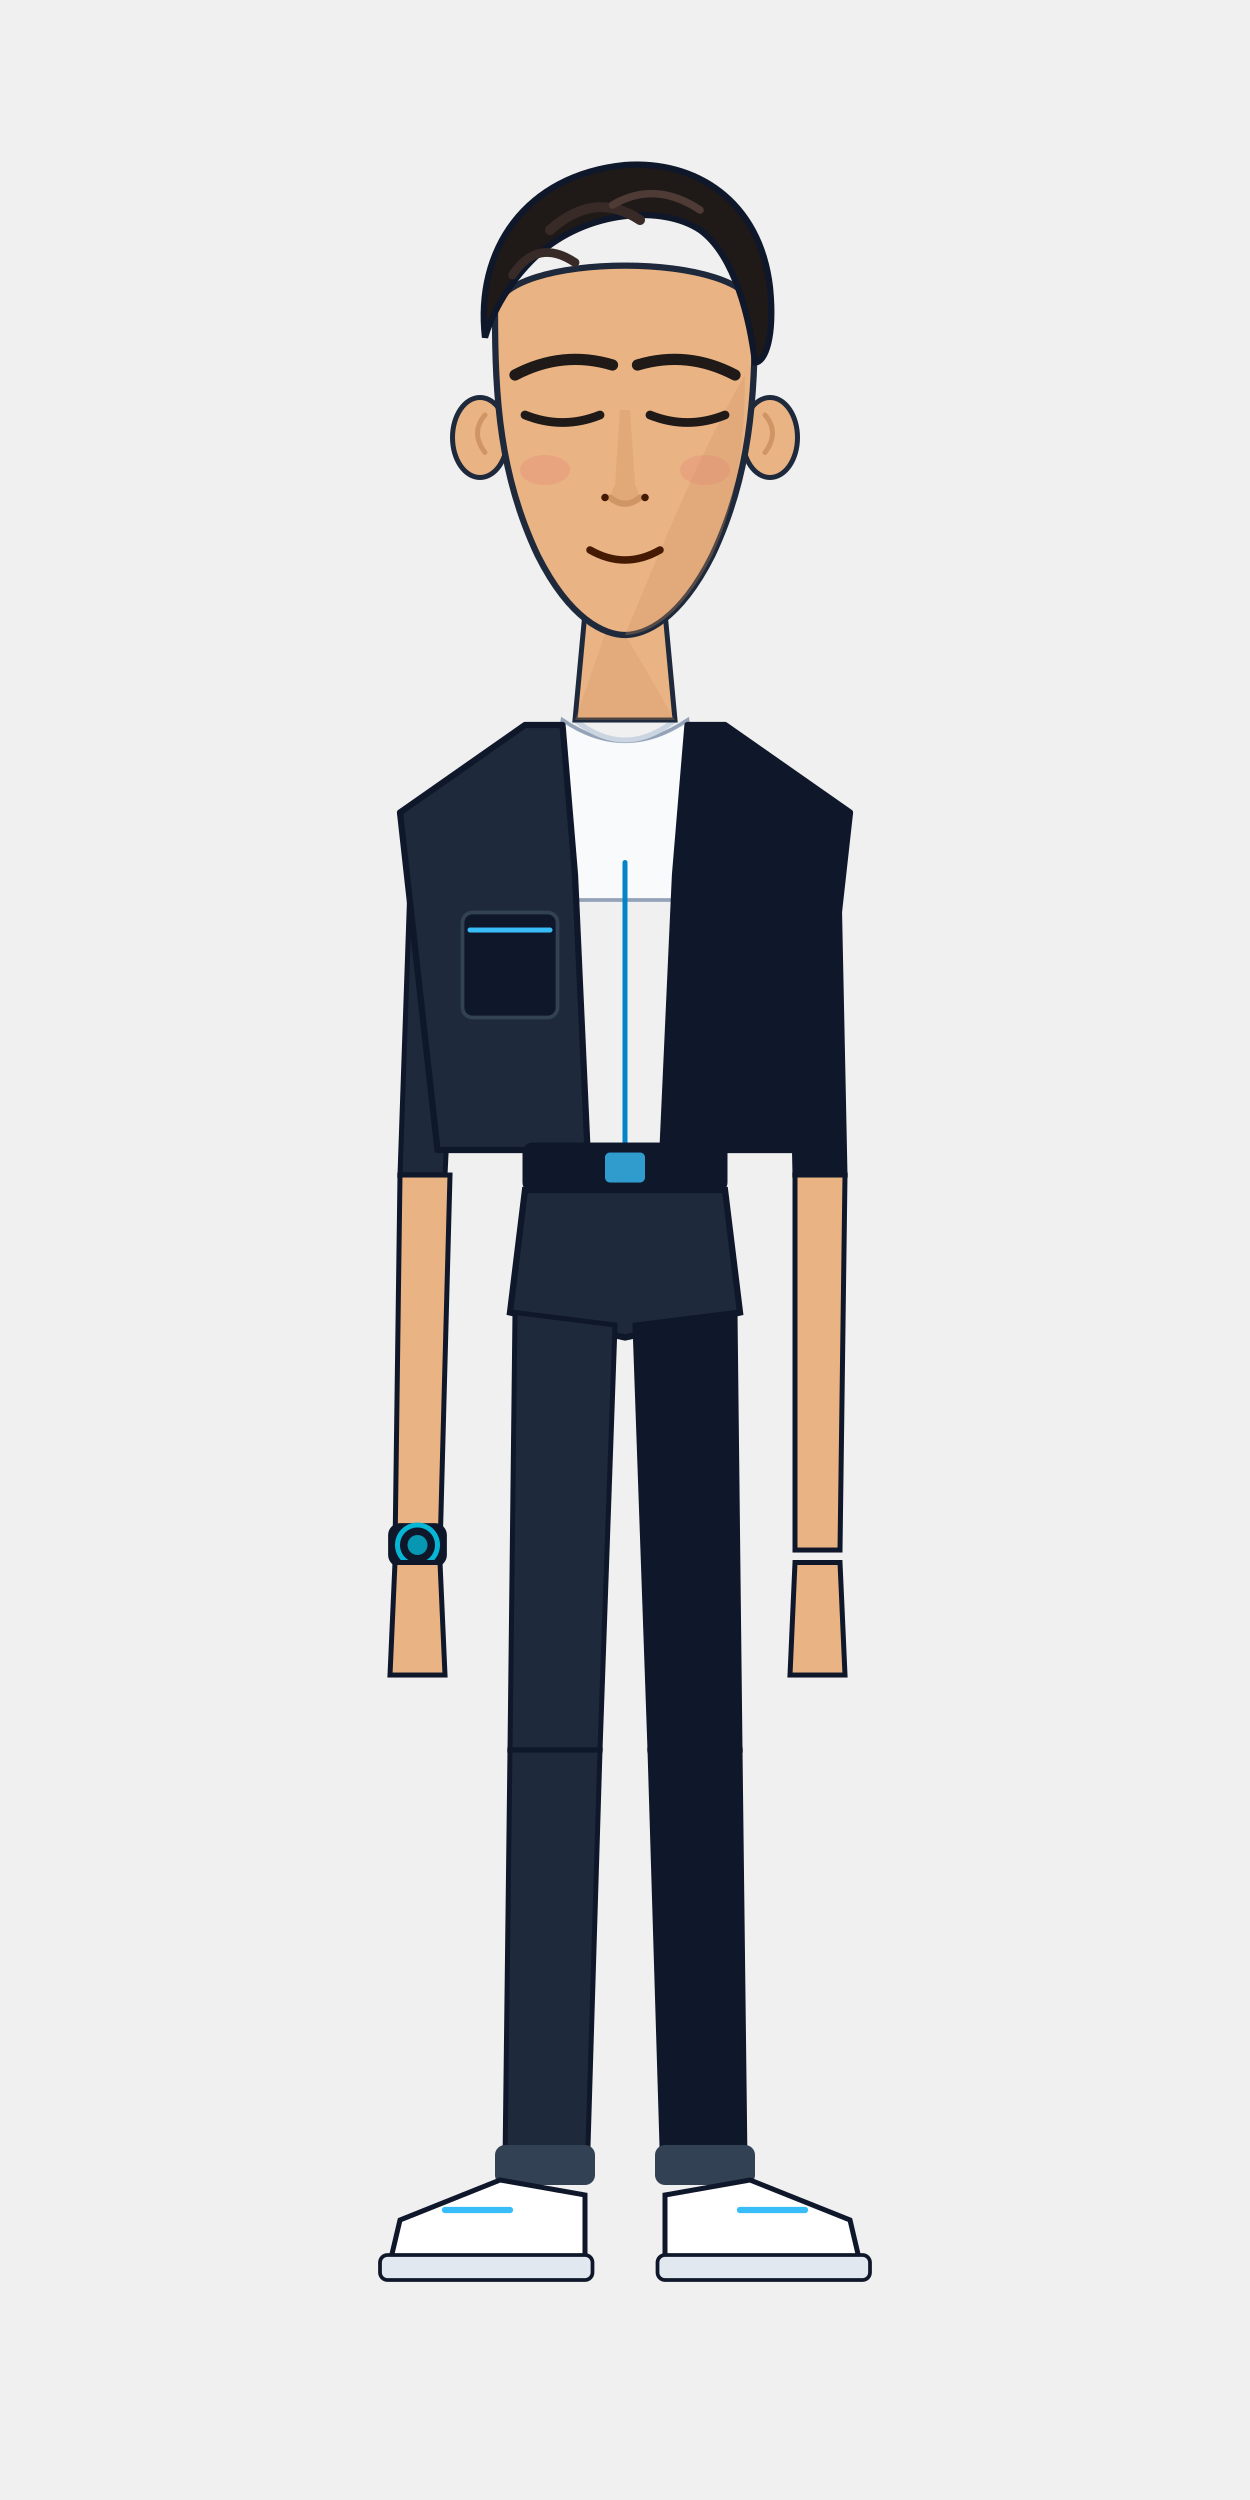
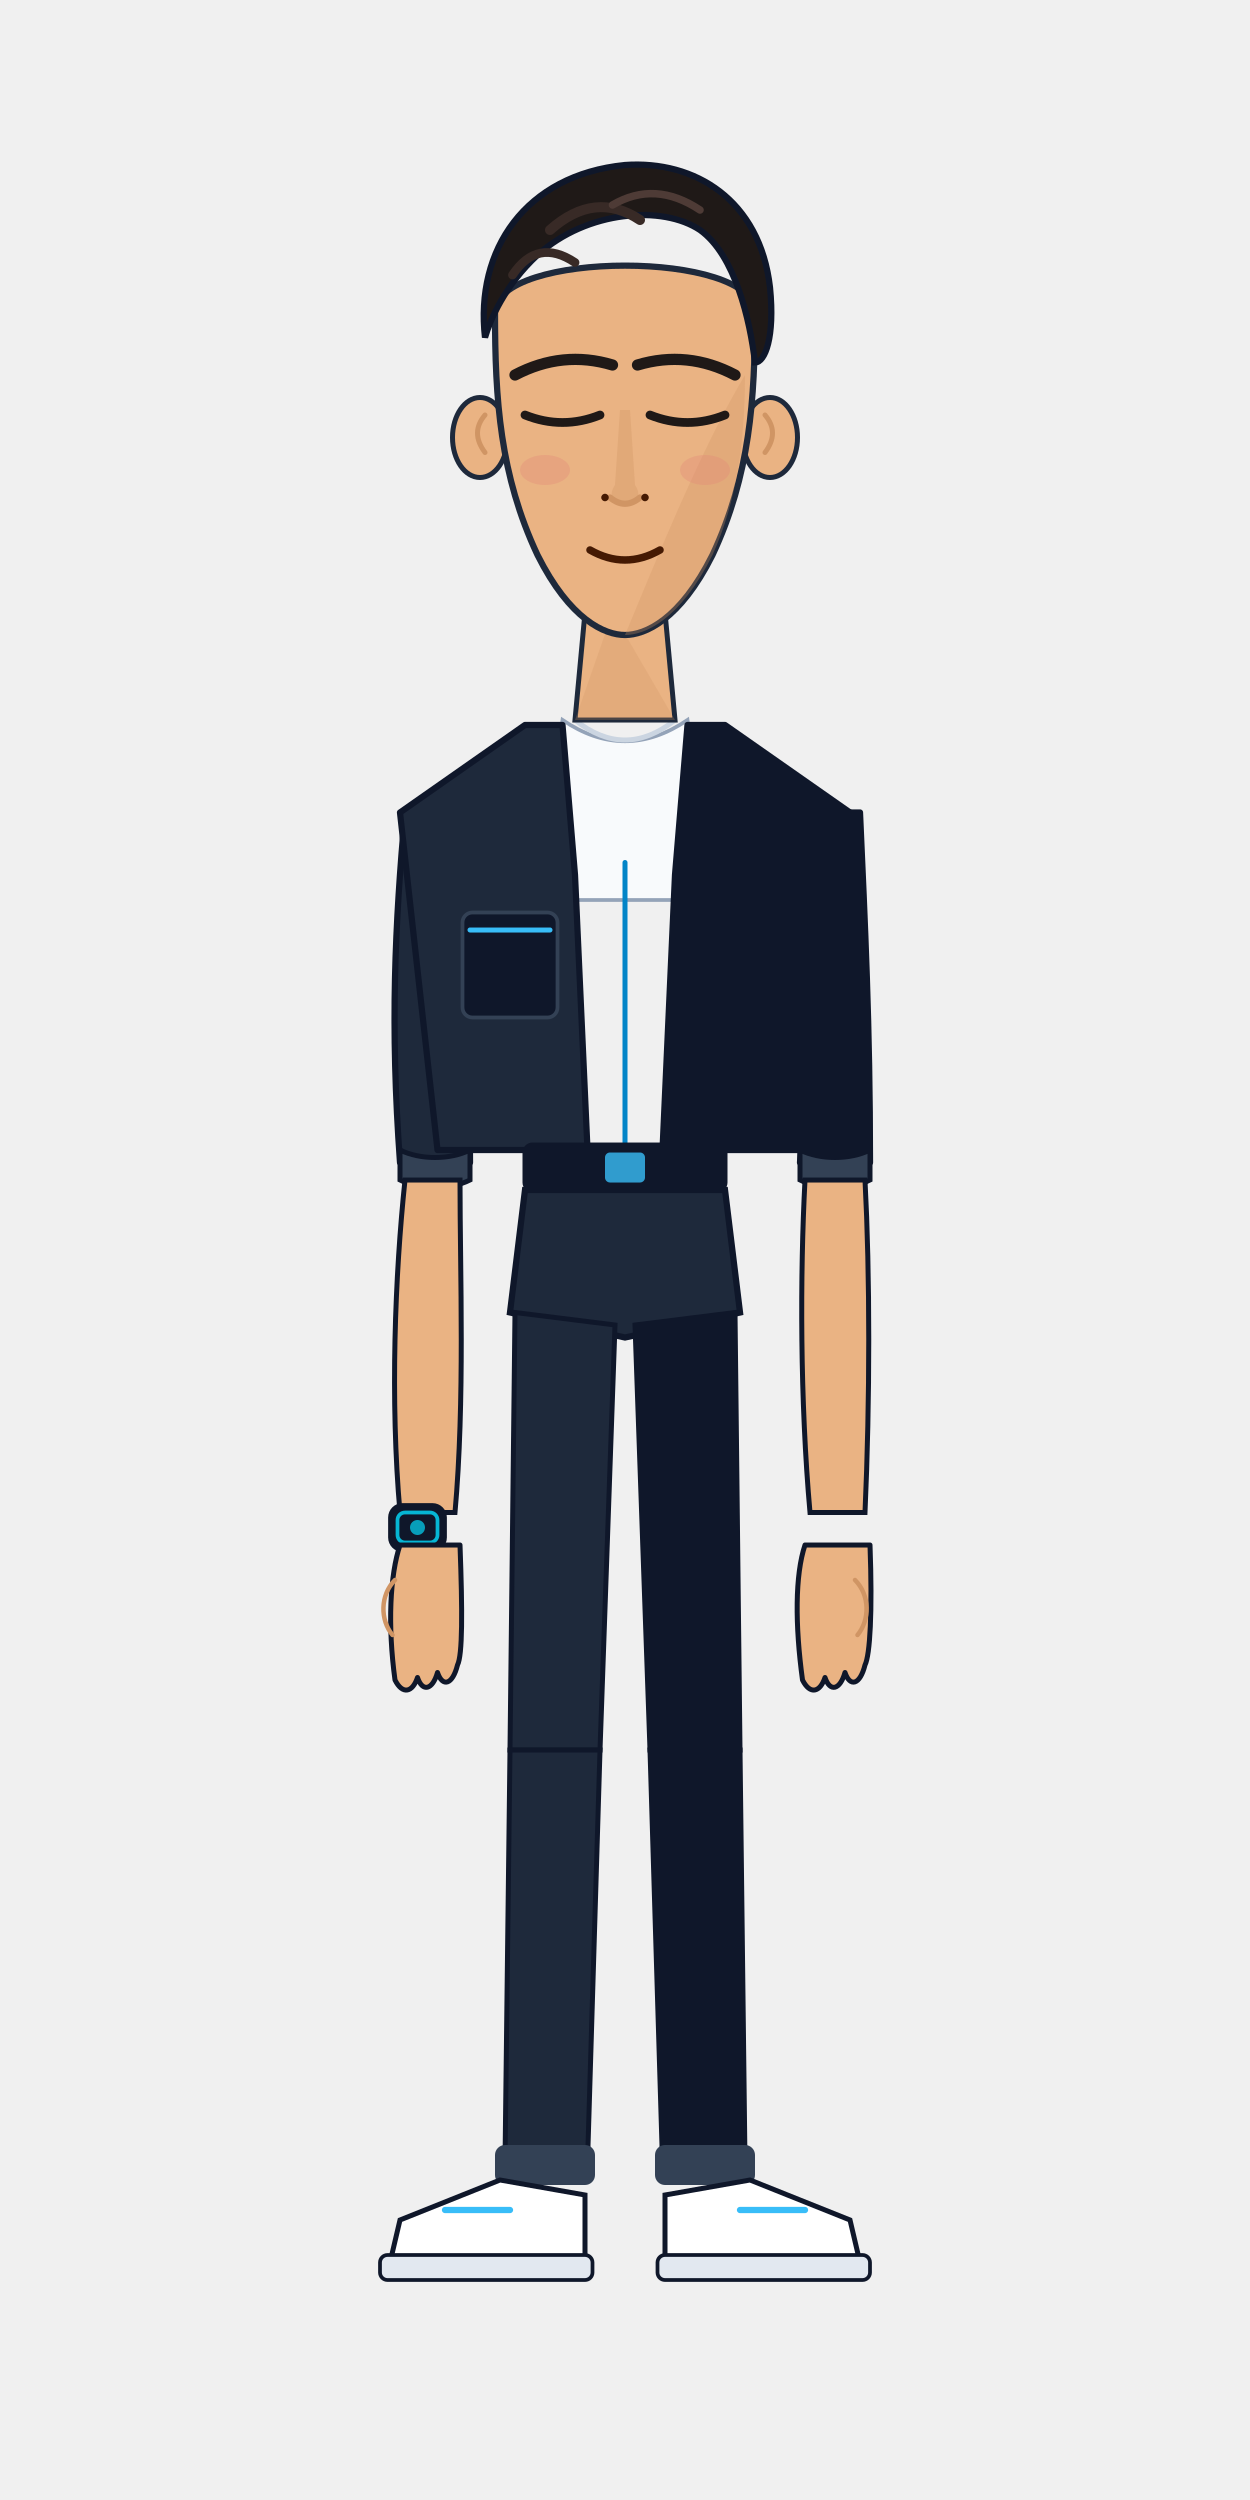
<svg xmlns="http://www.w3.org/2000/svg" viewBox="0 50 500 1000" width="500" height="1000">
  <g id="modern_character_root">
    <path d="M 210 526 L 290 526 L 296 575 L 250 585 L 204 575 Z" fill="#1e293b" stroke="#0f172a" stroke-width="2.5" />
    <path d="M 206 575 L 246 580 L 240 750 L 204 750 Z" fill="#1e293b" stroke="#0f172a" stroke-width="2" />
    <path d="M 204 750 L 240 750 L 235 915 L 202 915 Z" fill="#1e293b" stroke="#0f172a" stroke-width="2" />
    <rect x="198" y="908" width="40" height="16" rx="4" fill="#334155" />
    <path d="M 254 580 L 294 575 L 296 750 L 260 750 Z" fill="#0f172a" stroke="#0f172a" stroke-width="2" />
    <path d="M 260 750 L 296 750 L 298 915 L 265 915 Z" fill="#0f172a" stroke="#0f172a" stroke-width="2" />
    <rect x="262" y="908" width="40" height="16" rx="4" fill="#334155" />
    <path d="M 156 955 L 234 955 L 234 928 L 200 922 L 160 938 Z" fill="#ffffff" stroke="#0f172a" stroke-width="2" />
    <rect x="152" y="952" width="85" height="10" rx="3" fill="#e2e8f0" stroke="#0f172a" stroke-width="1.5" />
    <line x1="178" y1="934" x2="204" y2="934" stroke="#38bdf8" stroke-width="2.5" stroke-linecap="round" />
    <path d="M 266 955 L 344 955 L 340 938 L 300 922 L 266 928 Z" fill="#ffffff" stroke="#0f172a" stroke-width="2" />
    <rect x="263" y="952" width="85" height="10" rx="3" fill="#e2e8f0" stroke="#0f172a" stroke-width="1.5" />
    <line x1="296" y1="934" x2="322" y2="934" stroke="#38bdf8" stroke-width="2.5" stroke-linecap="round" />
-     <path d="M 165 375 L 185 375 L 178 520 L 160 520 Z" fill="#1e293b" stroke="#0f172a" stroke-width="2" />
-     <path d="M 160 520 L 180 520 L 176 670 L 158 670 Z" fill="#eab383" stroke="#0f172a" stroke-width="2" />
-     <rect x="156" y="660" width="22" height="16" rx="4" fill="#0f172a" stroke="#0f172a" stroke-width="1.5" />
-     <circle cx="167" cy="668" r="8" fill="#0f172a" stroke="#06b6d4" stroke-width="2" />
-     <circle cx="167" cy="668" r="4" fill="#06b6d4" opacity="0.8" />
-     <path d="M 158 675 L 176 675 L 178 720 L 156 720 Z" fill="#eab383" stroke="#0f172a" stroke-width="2" />
-     <path d="M 315 375 L 335 375 L 338 520 L 318 520 Z" fill="#0f172a" stroke="#0f172a" stroke-width="2" />
-     <path d="M 318 520 L 338 520 L 336 670 L 318 670 Z" fill="#eab383" stroke="#0f172a" stroke-width="2" />
-     <path d="M 318 675 L 336 675 L 338 720 L 316 720 Z" fill="#eab383" stroke="#0f172a" stroke-width="2" />
+     <path d="M 162 375 C 158 420, 156 460, 160 515 C 168 518, 182 518, 188 515 C 188 460, 186 420, 184 375 Z" fill="#1e293b" stroke="#0f172a" stroke-width="2.5" stroke-linejoin="round" />
+     <path d="M 160 510 C 168 514, 180 514, 188 510 L 188 522 C 180 526, 168 526, 160 522 Z" fill="#334155" stroke="#0f172a" stroke-width="2" />
+     <path d="M 162 522 C 158 560, 156 610, 160 655 L 182 655 C 186 610, 184 560, 184 522 Z" fill="#eab383" stroke="#0f172a" stroke-width="2" />
+     <rect x="156" y="652" width="22" height="18" rx="5" fill="#0f172a" stroke="#0f172a" stroke-width="1.5" />
+     <rect x="159" y="655" width="16" height="12" rx="3" fill="#0f172a" stroke="#06b6d4" stroke-width="1.5" />
+     <circle cx="167" cy="661" r="3" fill="#06b6d4" opacity="0.85" />
+     <path d="M 160 668               C 156 680, 155 700, 158 722               C 161 728, 165 727, 167 721              C 169 727, 173 726, 175 719              C 177 725, 181 724, 183 716              C 185 712, 185 695, 184 668 Z" fill="#eab383" stroke="#0f172a" stroke-width="2" stroke-linejoin="round" />
+     <path d="M 158 682 C 152 688, 152 698, 157 704" stroke="#d09564" stroke-width="1.8" fill="none" stroke-linecap="round" />
+     <path d="M 315 375 C 320 420, 324 460, 320 515 C 328 518, 342 518, 348 515 C 348 460, 346 420, 344 375 Z" fill="#0f172a" stroke="#0f172a" stroke-width="2.5" stroke-linejoin="round" />
+     <path d="M 320 510 C 328 514, 340 514, 348 510 L 348 522 C 340 526, 328 526, 320 522 Z" fill="#334155" stroke="#0f172a" stroke-width="2" />
+     <path d="M 322 522 C 320 560, 320 610, 324 655 L 346 655 C 348 610, 348 560, 346 522 Z" fill="#eab383" stroke="#0f172a" stroke-width="2" />
+     <path d="M 322 668               C 318 680, 318 700, 321 722               C 324 728, 328 727, 330 721              C 332 727, 336 726, 338 719              C 340 725, 344 724, 346 716              C 348 712, 349 695, 348 668 Z" fill="#eab383" stroke="#0f172a" stroke-width="2" stroke-linejoin="round" />
+     <path d="M 342 682 C 348 688, 348 698, 343 704" stroke="#d09564" stroke-width="1.8" fill="none" stroke-linecap="round" />
    <path d="M 225 338 Q 250 355 275 338 L 285 410 L 215 410 Z" fill="#f8fafc" stroke="#94a3b8" stroke-width="1.5" />
    <path d="M 230 338 Q 250 354 270 338" stroke="#cbd5e1" stroke-width="2" fill="none" />
    <path d="M 210 340 L 160 375 L 175 510 L 235 510 L 230 400 L 225 340 Z" fill="#1e293b" stroke="#0f172a" stroke-width="2.5" stroke-linejoin="round" />
    <path d="M 290 340 L 340 375 L 325 510 L 265 510 L 270 400 L 275 340 Z" fill="#0f172a" stroke="#0f172a" stroke-width="2.5" stroke-linejoin="round" />
    <line x1="250" y1="395" x2="250" y2="510" stroke="#0284c7" stroke-width="2" stroke-linecap="round" />
    <rect x="185" y="415" width="38" height="42" rx="4" fill="#0f172a" stroke="#334155" stroke-width="1.5" />
    <line x1="188" y1="422" x2="220" y2="422" stroke="#38bdf8" stroke-width="2" stroke-linecap="round" />
    <rect x="210" y="508" width="80" height="18" rx="3" fill="#0f172a" stroke="#0f172a" stroke-width="2" />
    <rect x="242" y="511" width="16" height="12" rx="2" fill="#38bdf8" opacity="0.8" />
    <path d="M 234 295 L 230 338 L 270 338 L 266 295 Z" fill="#eab383" stroke="#1e293b" stroke-width="2" />
    <path d="M 245 295 L 230 338 L 270 338 Z" fill="#d09564" opacity="0.25" />
    <ellipse cx="192" cy="225" rx="11" ry="16" fill="#eab383" stroke="#1e293b" stroke-width="2" />
    <path d="M 194 216 Q 188 223 194 231" stroke="#d09564" stroke-width="2" fill="none" stroke-linecap="round" />
    <ellipse cx="308" cy="225" rx="11" ry="16" fill="#eab383" stroke="#1e293b" stroke-width="2" />
    <path d="M 306 216 Q 312 223 306 231" stroke="#d09564" stroke-width="2" fill="none" stroke-linecap="round" />
    <path d="M 198 175               C 198 150, 302 150, 302 175               C 302 210, 300 240, 285 272               C 272 298, 258 304, 250 304               C 242 304, 228 298, 215 272               C 200 240, 198 210, 198 175 Z" fill="#eab383" stroke="#1e293b" stroke-width="2.5" />
    <path d="M 250 304 C 258 304, 272 298, 285 272 C 295 250, 298 225, 298 200 C 280 230, 260 280, 250 304 Z" fill="#d09564" opacity="0.3" />
    <ellipse cx="218" cy="238" rx="10" ry="6" fill="#e28878" opacity="0.35" />
    <ellipse cx="282" cy="238" rx="10" ry="6" fill="#e28878" opacity="0.35" />
    <path d="M 194 185              C 190 150, 210 120, 250 116              C 278 114, 304 130, 308 165              C 310 185, 306 195, 302 195              C 300 178, 294 152, 280 142              C 265 132, 235 134, 215 152              C 202 164, 196 178, 194 185 Z" fill="#1f1917" stroke="#0f172a" stroke-width="2.5" />
    <path d="M 220 142 Q 238 126 256 138" stroke="#382a26" stroke-width="4" stroke-linecap="round" fill="none" />
    <path d="M 245 132 Q 262 122 280 134" stroke="#4e3b36" stroke-width="3" stroke-linecap="round" fill="none" />
    <path d="M 205 160 Q 215 145 230 155" stroke="#382a26" stroke-width="3.5" stroke-linecap="round" fill="none" />
    <path d="M 206 200 Q 225 190 245 196" stroke="#1f1917" stroke-width="4.5" stroke-linecap="round" fill="none" />
    <path d="M 255 196 Q 275 190 294 200" stroke="#1f1917" stroke-width="4.5" stroke-linecap="round" fill="none" />
    <path d="M 210 216 Q 225 222 240 216" stroke="#1f1917" stroke-width="3.5" stroke-linecap="round" fill="none" />
    <path d="M 260 216 Q 275 222 290 216" stroke="#1f1917" stroke-width="3.5" stroke-linecap="round" fill="none" />
    <path d="M 248 214 L 246 244 Q 242 250 250 252 Q 258 250 254 244 L 252 214" fill="#d09564" opacity="0.35" />
    <path d="M 244 249 Q 250 254 256 249" stroke="#d09564" stroke-width="2.5" stroke-linecap="round" fill="none" />
    <circle cx="242" cy="249" r="1.5" fill="#451a03" />
    <circle cx="258" cy="249" r="1.5" fill="#451a03" />
    <path d="M 236 270 Q 250 278 264 270" fill="none" stroke="#451a03" stroke-width="3" stroke-linecap="round" />
  </g>
</svg>
